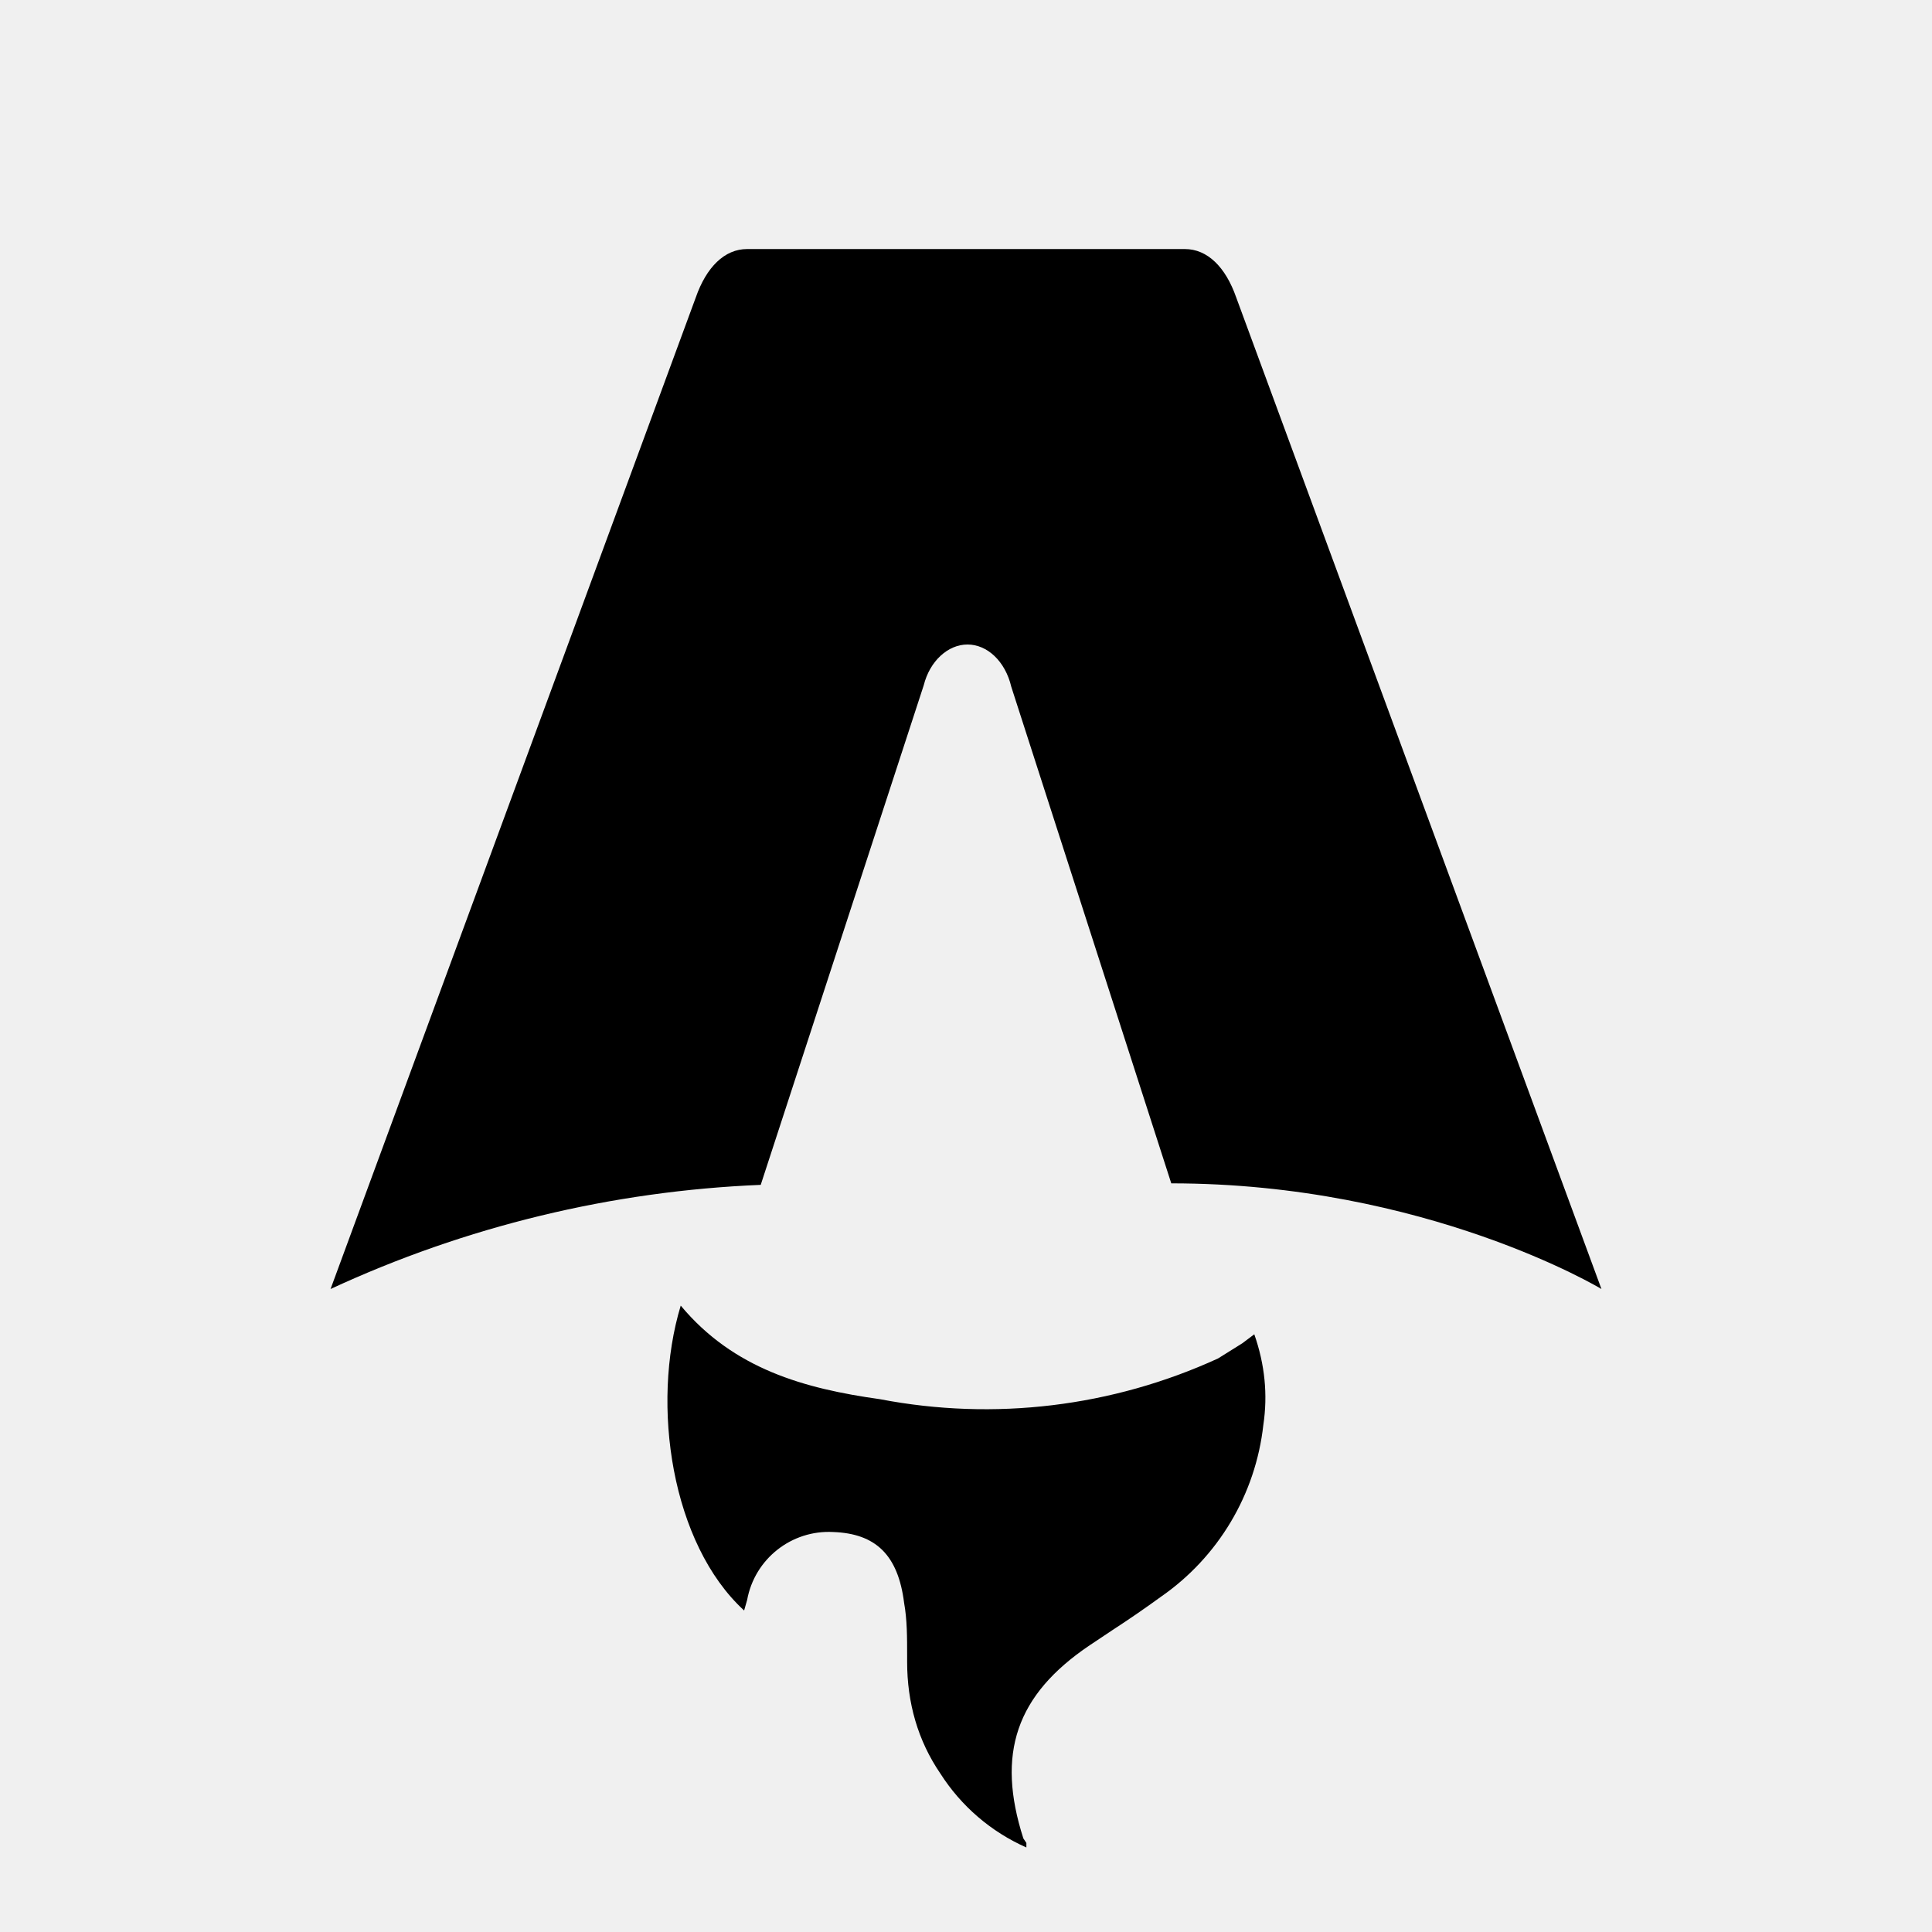
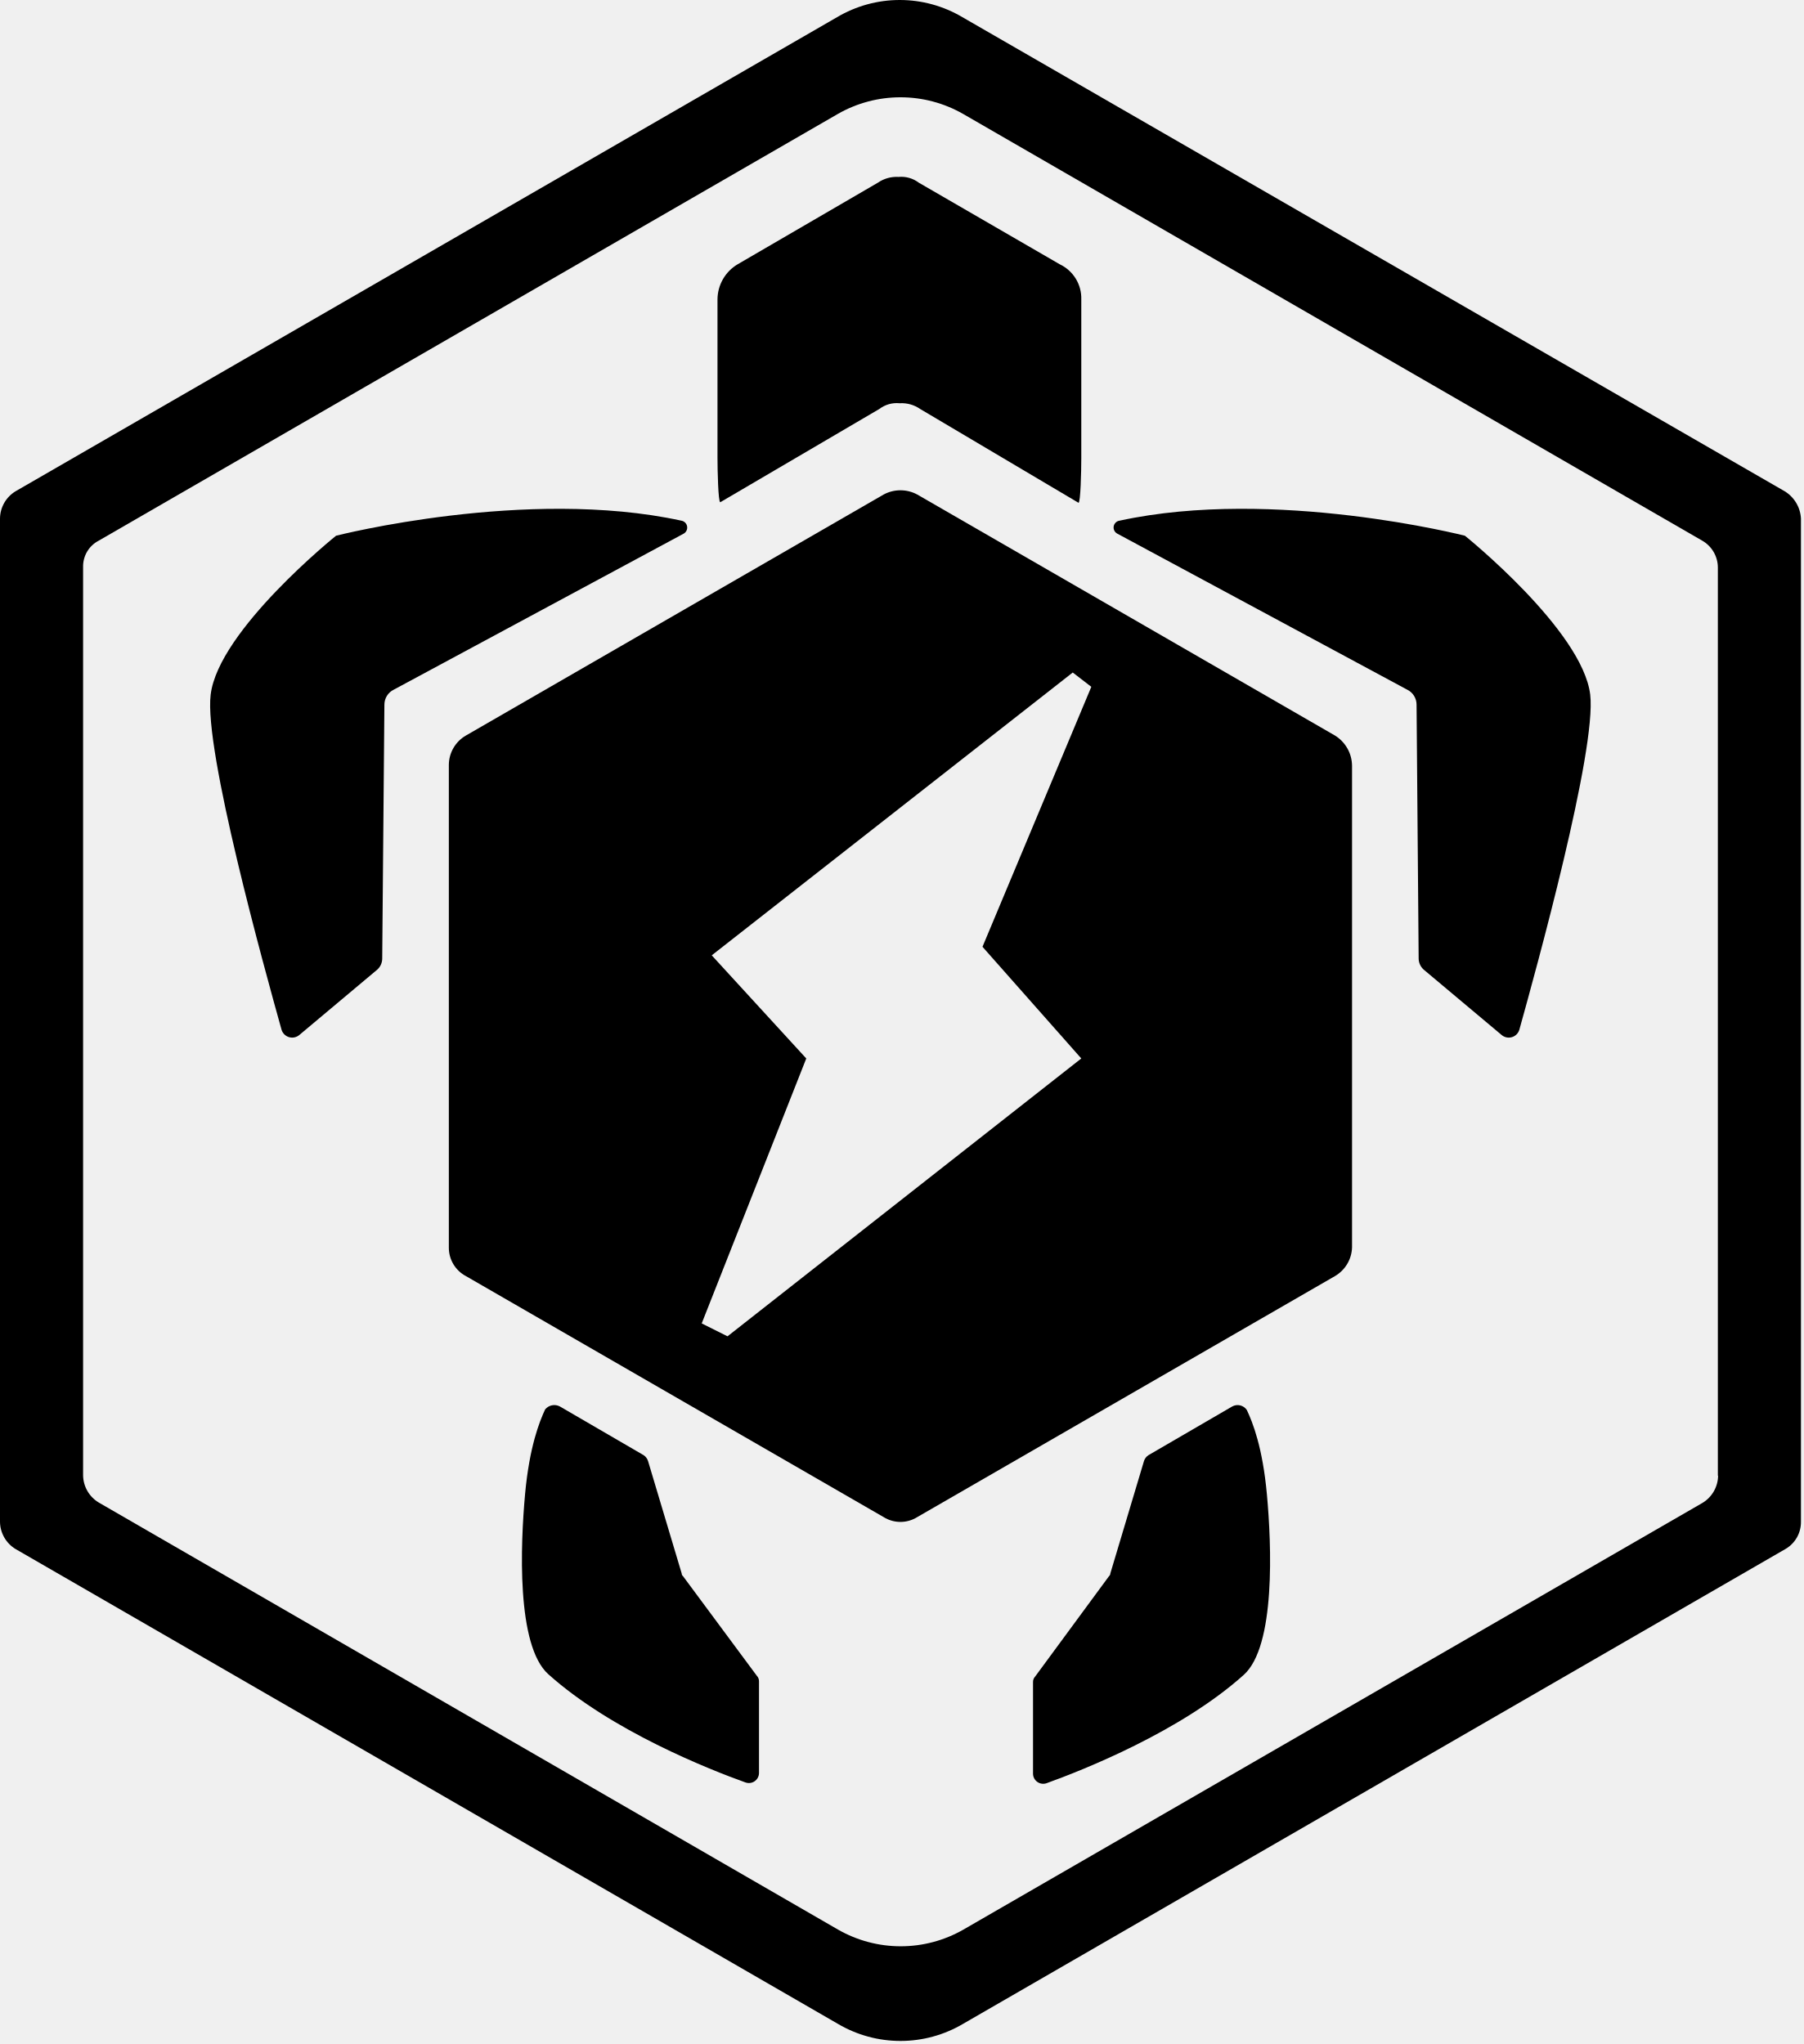
- <svg xmlns="http://www.w3.org/2000/svg" fill="none" viewBox="0 0 128 128">
-   <path d="M50.4 78.5a75.1 75.1 0 0 0-28.5 6.9l24.2-65.7c.7-2 1.9-3.2 3.4-3.2h29c1.5 0 2.7 1.2 3.4 3.2l24.2 65.7s-11.6-7-28.5-7L67 45.5c-.4-1.7-1.6-2.8-2.9-2.8-1.3 0-2.5 1.1-2.9 2.7L50.4 78.5Zm-1.1 28.2Zm-4.2-20.2c-2 6.6-.6 15.8 4.2 20.2a17.5 17.5 0 0 1 .2-.7 5.5 5.5 0 0 1 5.7-4.5c2.8.1 4.3 1.5 4.7 4.7.2 1.1.2 2.3.2 3.5v.4c0 2.7.7 5.2 2.2 7.4a13 13 0 0 0 5.7 4.9v-.3l-.2-.3c-1.8-5.6-.5-9.5 4.4-12.8l1.5-1a73 73 0 0 0 3.2-2.2 16 16 0 0 0 6.8-11.4c.3-2 .1-4-.6-6l-.8.6-1.6 1a37 37 0 0 1-22.4 2.7c-5-.7-9.7-2-13.2-6.2Z" />
+ <svg xmlns="http://www.w3.org/2000/svg" width="232" height="263" viewBox="0 0 232 263" fill="none">
  <style>
-         path { fill: #000; }
-         @media (prefers-color-scheme: dark) {
-             path { fill: #FFF; }
-         }
-     </style>
+   path { fill: #000; }
+   @media (prefers-color-scheme: dark) {
+     path { fill: #FFF; }
+   }
+ </style>
+   <path d="M229.59 63.212L123.81 2.212C121.369 0.764 118.583 0 115.745 0C112.907 0 110.121 0.764 107.68 2.212L2 63.212C1.395 63.578 0.894 64.093 0.544 64.707C0.194 65.321 0.007 66.015 0 66.722V195.802C0.007 196.509 0.194 197.202 0.544 197.817C0.894 198.431 1.395 198.946 2 199.312L107.78 260.402C110.221 261.846 113.004 262.607 115.84 262.607C118.676 262.607 121.459 261.846 123.9 260.402L229.68 199.312C230.295 198.957 230.804 198.445 231.156 197.828C231.507 197.211 231.688 196.512 231.68 195.802V66.722C231.642 66.011 231.432 65.32 231.068 64.709C230.704 64.097 230.197 63.584 229.59 63.212ZM221.02 189.872C221.012 190.577 220.823 191.269 220.473 191.881C220.124 192.493 219.623 193.006 219.02 193.372L123.93 248.282C121.476 249.687 118.698 250.426 115.87 250.426C113.042 250.426 110.264 249.687 107.81 248.282L12.69 193.322C12.087 192.956 11.586 192.443 11.236 191.831C10.886 191.219 10.698 190.527 10.69 189.822V72.982C10.669 72.283 10.846 71.592 11.2 70.989C11.553 70.386 12.07 69.895 12.69 69.572L107.78 14.662C110.234 13.257 113.012 12.518 115.84 12.518C118.668 12.518 121.446 13.257 123.9 14.662L218.99 69.572C219.59 69.918 220.09 70.415 220.441 71.012C220.791 71.61 220.981 72.289 220.99 72.982V189.872H221.02Z" />
+   <path d="M171.72 94.632L118 63.632C117.335 63.272 116.591 63.084 115.835 63.084C115.079 63.084 114.335 63.272 113.67 63.632L59.95 94.632C59.283 95.013 58.728 95.563 58.34 96.227C57.952 96.89 57.745 97.643 57.74 98.412V160.512C57.734 161.271 57.937 162.016 58.327 162.667C58.717 163.318 59.278 163.849 59.95 164.202L113.67 195.202C114.319 195.608 115.069 195.824 115.835 195.824C116.601 195.824 117.351 195.608 118 195.202L171.72 164.202C172.371 163.825 172.916 163.289 173.303 162.643C173.69 161.997 173.905 161.264 173.93 160.512V98.512C173.92 97.731 173.711 96.966 173.325 96.287C172.938 95.609 172.386 95.039 171.72 94.632ZM139.1 136.192L93.59 171.942L90.27 170.282L103.72 136.192L91.56 122.922L138 86.532L140.39 88.372L126.39 121.822L139.1 136.192Z" />
+   <path d="M87.97 68.652L50.65 88.742C50.289 88.918 49.985 89.193 49.773 89.534C49.56 89.876 49.449 90.27 49.45 90.672L49.17 123.382C49.162 123.643 49.102 123.9 48.992 124.138C48.882 124.375 48.725 124.587 48.53 124.762L38.53 133.152C38.351 133.309 38.135 133.419 37.903 133.472C37.67 133.525 37.428 133.519 37.198 133.454C36.969 133.39 36.759 133.269 36.588 133.102C36.417 132.936 36.291 132.73 36.22 132.502C34.01 124.582 26.22 96.502 27.1 89.382C28.1 81.092 43.23 68.932 43.23 68.932C43.23 68.932 67.74 62.662 87.64 66.992C87.823 67.02 87.993 67.103 88.126 67.231C88.26 67.359 88.351 67.525 88.387 67.706C88.423 67.888 88.403 68.076 88.328 68.245C88.253 68.414 88.128 68.556 87.97 68.652Z" />
+   <path d="M143.71 68.652L181.03 88.742C181.391 88.918 181.695 89.193 181.907 89.534C182.12 89.876 182.231 90.27 182.23 90.672L182.5 123.382C182.509 123.644 182.572 123.901 182.684 124.138C182.795 124.376 182.954 124.588 183.15 124.762L193.15 133.152C193.328 133.31 193.543 133.42 193.775 133.473C194.007 133.526 194.249 133.52 194.478 133.455C194.707 133.39 194.916 133.269 195.086 133.103C195.255 132.936 195.381 132.729 195.45 132.502C197.66 124.582 205.4 96.502 204.57 89.382C203.57 81.092 188.45 68.932 188.45 68.932C188.45 68.932 163.94 62.662 144.04 66.992C143.853 67.014 143.679 67.095 143.541 67.222C143.403 67.35 143.309 67.518 143.272 67.702C143.236 67.886 143.258 68.077 143.337 68.248C143.416 68.418 143.546 68.56 143.71 68.652Z" />
+   <path d="M139.1 38.522V58.982C139.1 60.542 139.01 64.692 138.74 64.692L118.37 52.622C117.615 52.098 116.708 51.838 115.79 51.882H115.7C114.778 51.796 113.857 52.06 113.12 52.622L92.66 64.622C92.39 64.622 92.3 60.472 92.3 58.902V38.522C92.306 37.612 92.546 36.718 92.998 35.928C93.45 35.138 94.098 34.478 94.88 34.012L112.94 23.502C113.697 22.981 114.602 22.721 115.52 22.762H115.61C116.532 22.681 117.451 22.944 118.19 23.502L136.34 34.012C137.188 34.415 137.9 35.056 138.39 35.857C138.88 36.657 139.127 37.583 139.1 38.522Z" />
+   <path d="M72.03 180.972L82.81 187.242C83.068 187.419 83.261 187.675 83.36 187.972L87.69 202.442C87.691 202.513 87.708 202.583 87.739 202.647C87.77 202.71 87.815 202.767 87.87 202.812L97.36 215.622C97.453 215.718 97.526 215.833 97.574 215.958C97.622 216.084 97.645 216.218 97.64 216.352V228.152C97.635 228.359 97.581 228.562 97.482 228.743C97.383 228.925 97.243 229.081 97.071 229.197C96.9 229.314 96.704 229.388 96.498 229.413C96.293 229.438 96.084 229.413 95.89 229.342C91.28 227.692 78.66 222.712 70.55 215.432C66.4 211.752 66.96 198.662 67.55 192.212C68.11 186.132 69.4 182.912 70.13 181.342C70.356 181.071 70.668 180.886 71.014 180.818C71.36 180.751 71.719 180.805 72.03 180.972Z" />
+   <path d="M158.51 180.972L147.73 187.242C147.467 187.416 147.27 187.673 147.17 187.972L142.84 202.442C142.839 202.513 142.822 202.583 142.791 202.647C142.76 202.71 142.715 202.767 142.66 202.812L133.17 215.712C133.077 215.808 133.004 215.923 132.956 216.048C132.908 216.174 132.885 216.308 132.89 216.442V228.242C132.895 228.449 132.95 228.652 133.048 228.833C133.147 229.015 133.288 229.171 133.459 229.288C133.629 229.406 133.826 229.48 134.031 229.507C134.236 229.534 134.445 229.511 134.64 229.442C139.25 227.782 151.87 222.802 159.98 215.522C164.13 211.842 163.57 198.752 162.98 192.302C162.43 186.222 161.14 183.002 160.4 181.432C160.201 181.131 159.896 180.916 159.545 180.831C159.195 180.746 158.825 180.796 158.51 180.972Z" />
</svg>
